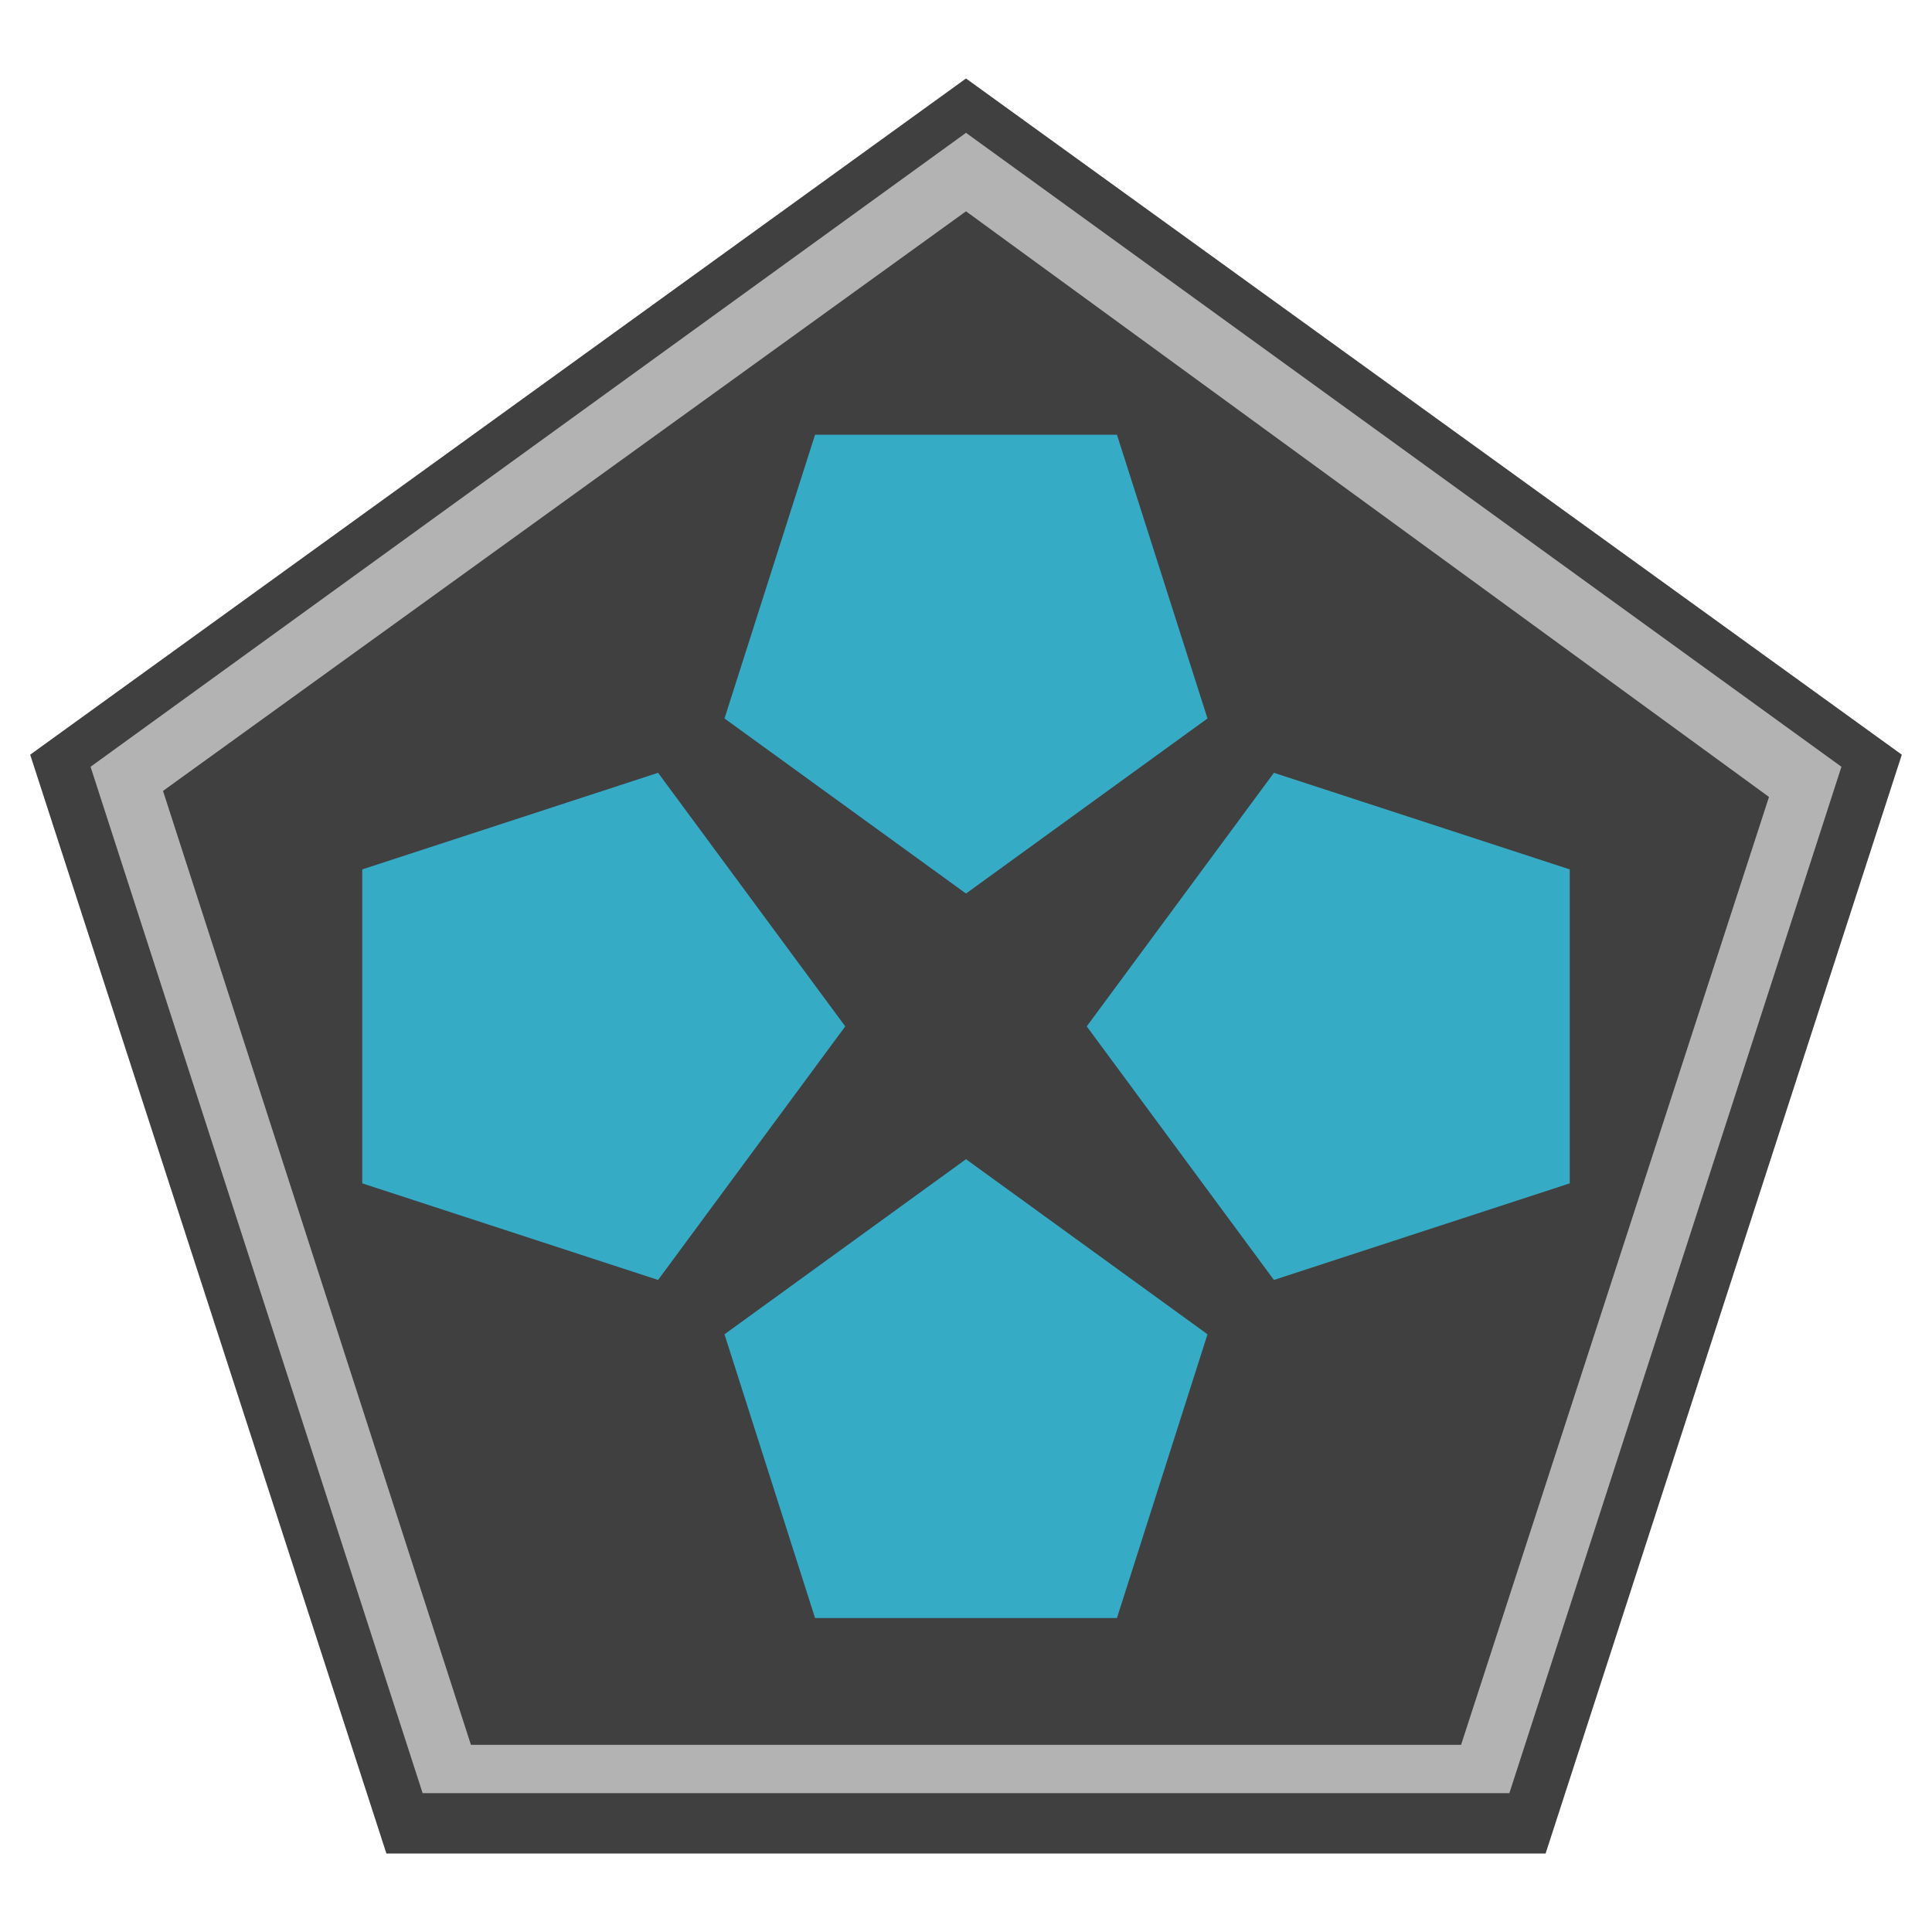
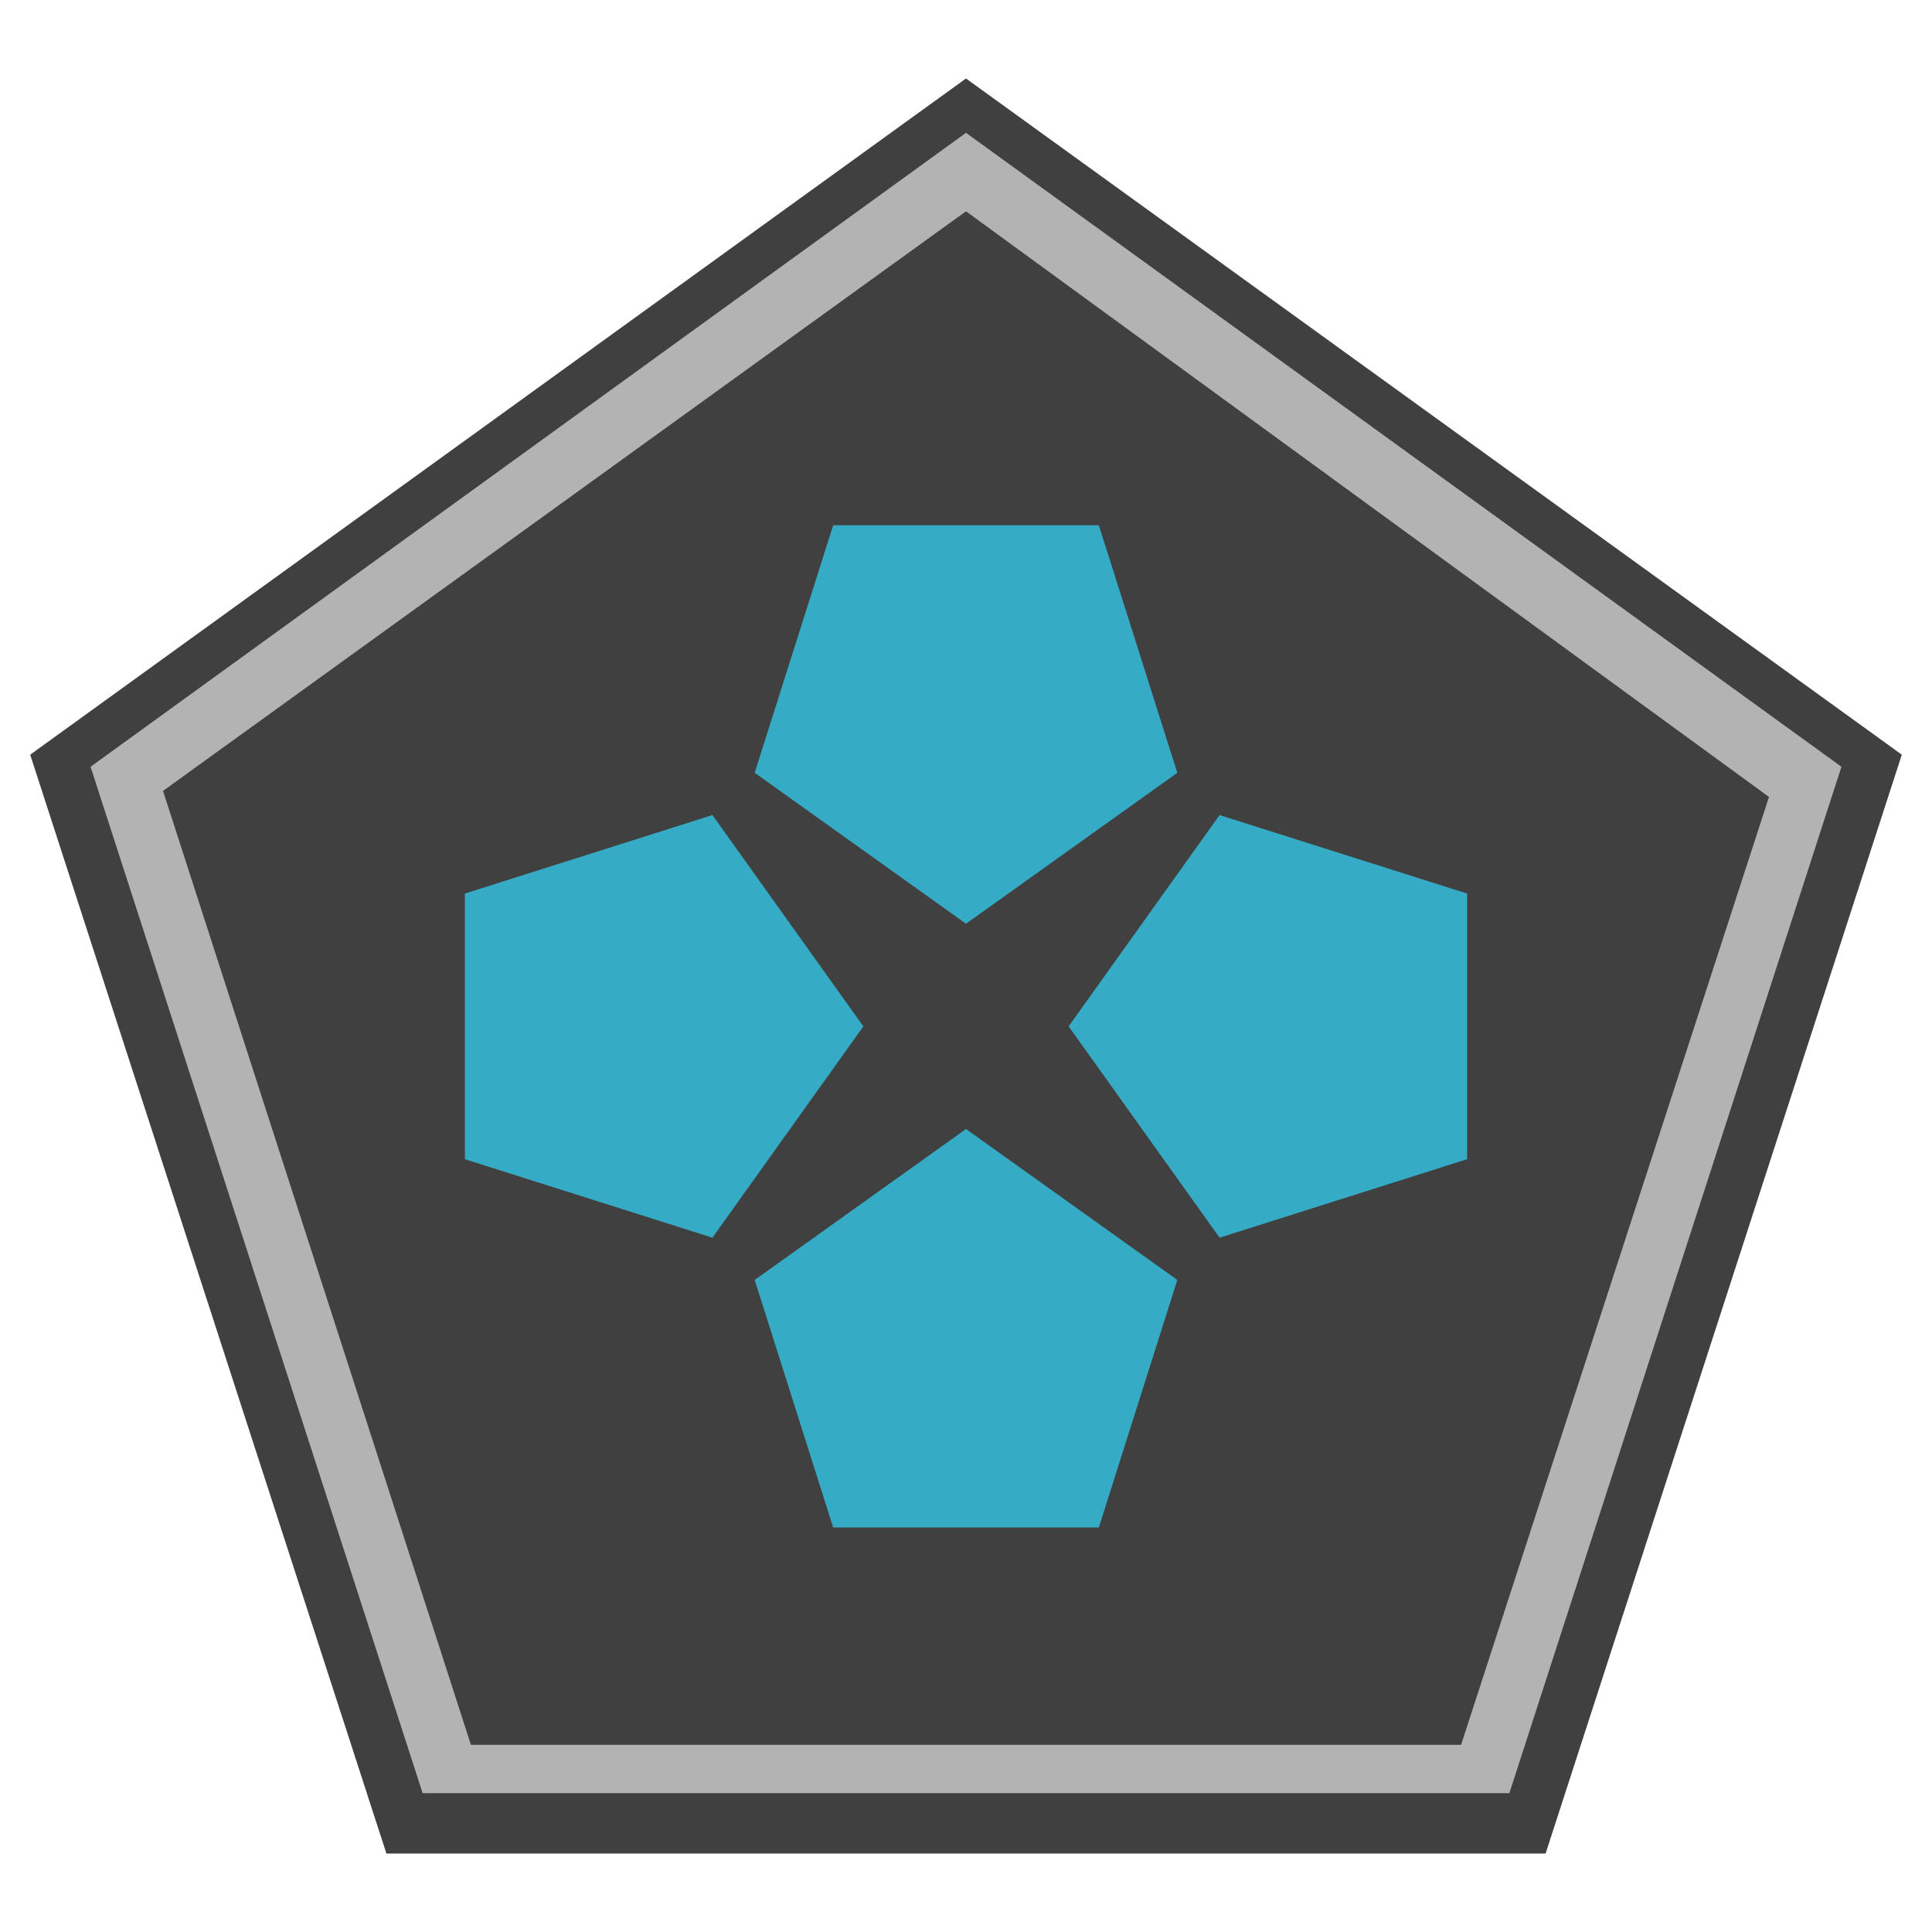
<svg xmlns="http://www.w3.org/2000/svg" version="1.1" id="Ebene_1" x="0px" y="0px" viewBox="0 0 32 32" style="enable-background:new 0 0 32 32;" xml:space="preserve">
  <style type="text/css">
	.st0{opacity:0.75;}
	.st1{fill:#B3B3B3;}
	.st2{fill:#36ABC6;}
</style>
  <g class="st0">
    <polygon points="16,1.3 0.5,12.5 6.4,30.7 25.6,30.7 31.5,12.5  " />
  </g>
  <g>
-     <path class="st1" d="M16,3.5l13.3,9.7l-5.1,15.7H7.8L2.7,13.1L16,3.5 M16,2.2L1.5,12.7l5.5,17H25l5.5-17L16,2.2L16,2.2z" />
+     <path class="st1" d="M16,3.5l13.3,9.7l-5.1,15.7H7.8L2.7,13.1L16,3.5 M16,2.2L1.5,12.7l5.5,17h18l5.5-17L16,2.2L16,2.2z" />
  </g>
  <g>
-     <polygon class="st2" points="16,19.2 12,22.1 13.5,26.8 18.5,26.8 20,22.1  " />
+     <polygon class="st2" points="16,15.3 19.5,12.8 18.2,8.7 13.8,8.7 12.5,12.8  " />
  </g>
  <g>
-     <polygon class="st2" points="18,17 21.1,21.2 26,19.6 26,14.4 21.1,12.8  " />
+     <polygon class="st2" points="16,18.7 12.5,21.2 13.8,25.3 18.2,25.3 19.5,21.2  " />
  </g>
  <g>
-     <polygon class="st2" points="16,14.8 20,11.9 18.5,7.2 13.5,7.2 12,11.9  " />
+     <polygon class="st2" points="14.3,17 11.8,13.5 7.7,14.8 7.7,19.2 11.8,20.5  " />
  </g>
  <g>
-     <polygon class="st2" points="14,17 10.9,12.8 6,14.4 6,19.6 10.9,21.2  " />
+     <polygon class="st2" points="17.7,17 20.2,20.5 24.3,19.2 24.3,14.8 20.2,13.5  " />
  </g>
</svg>
